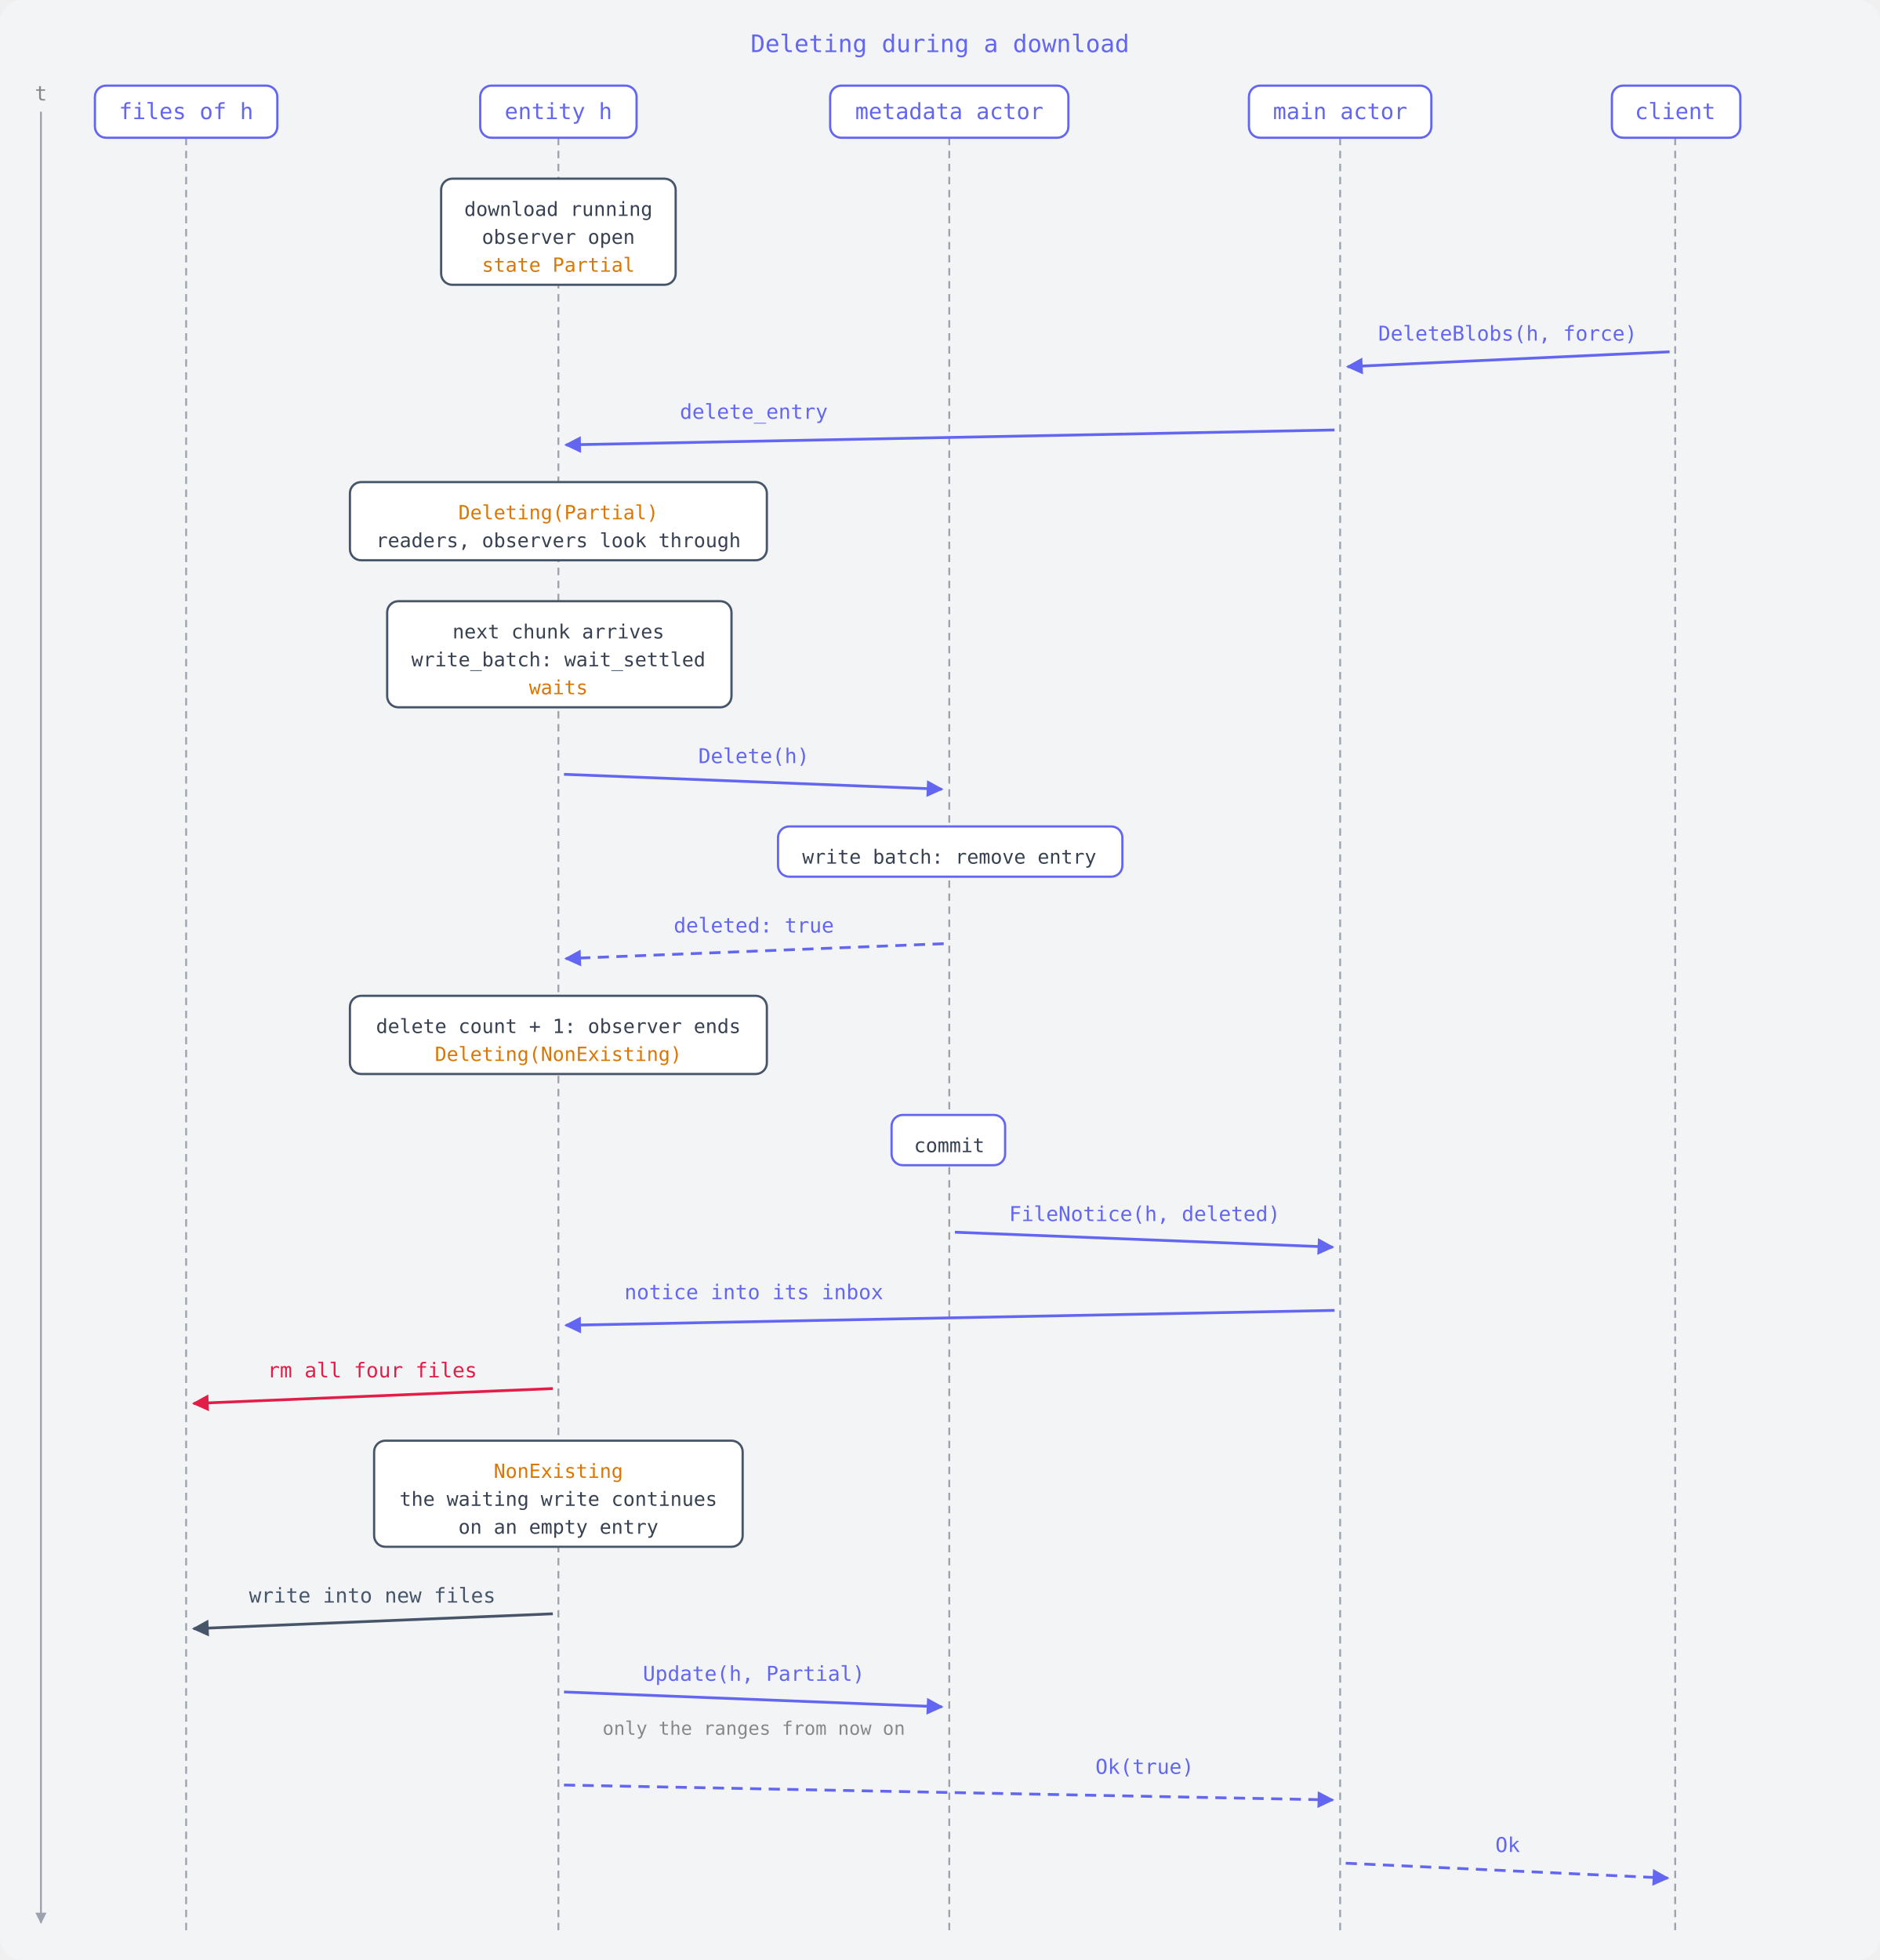
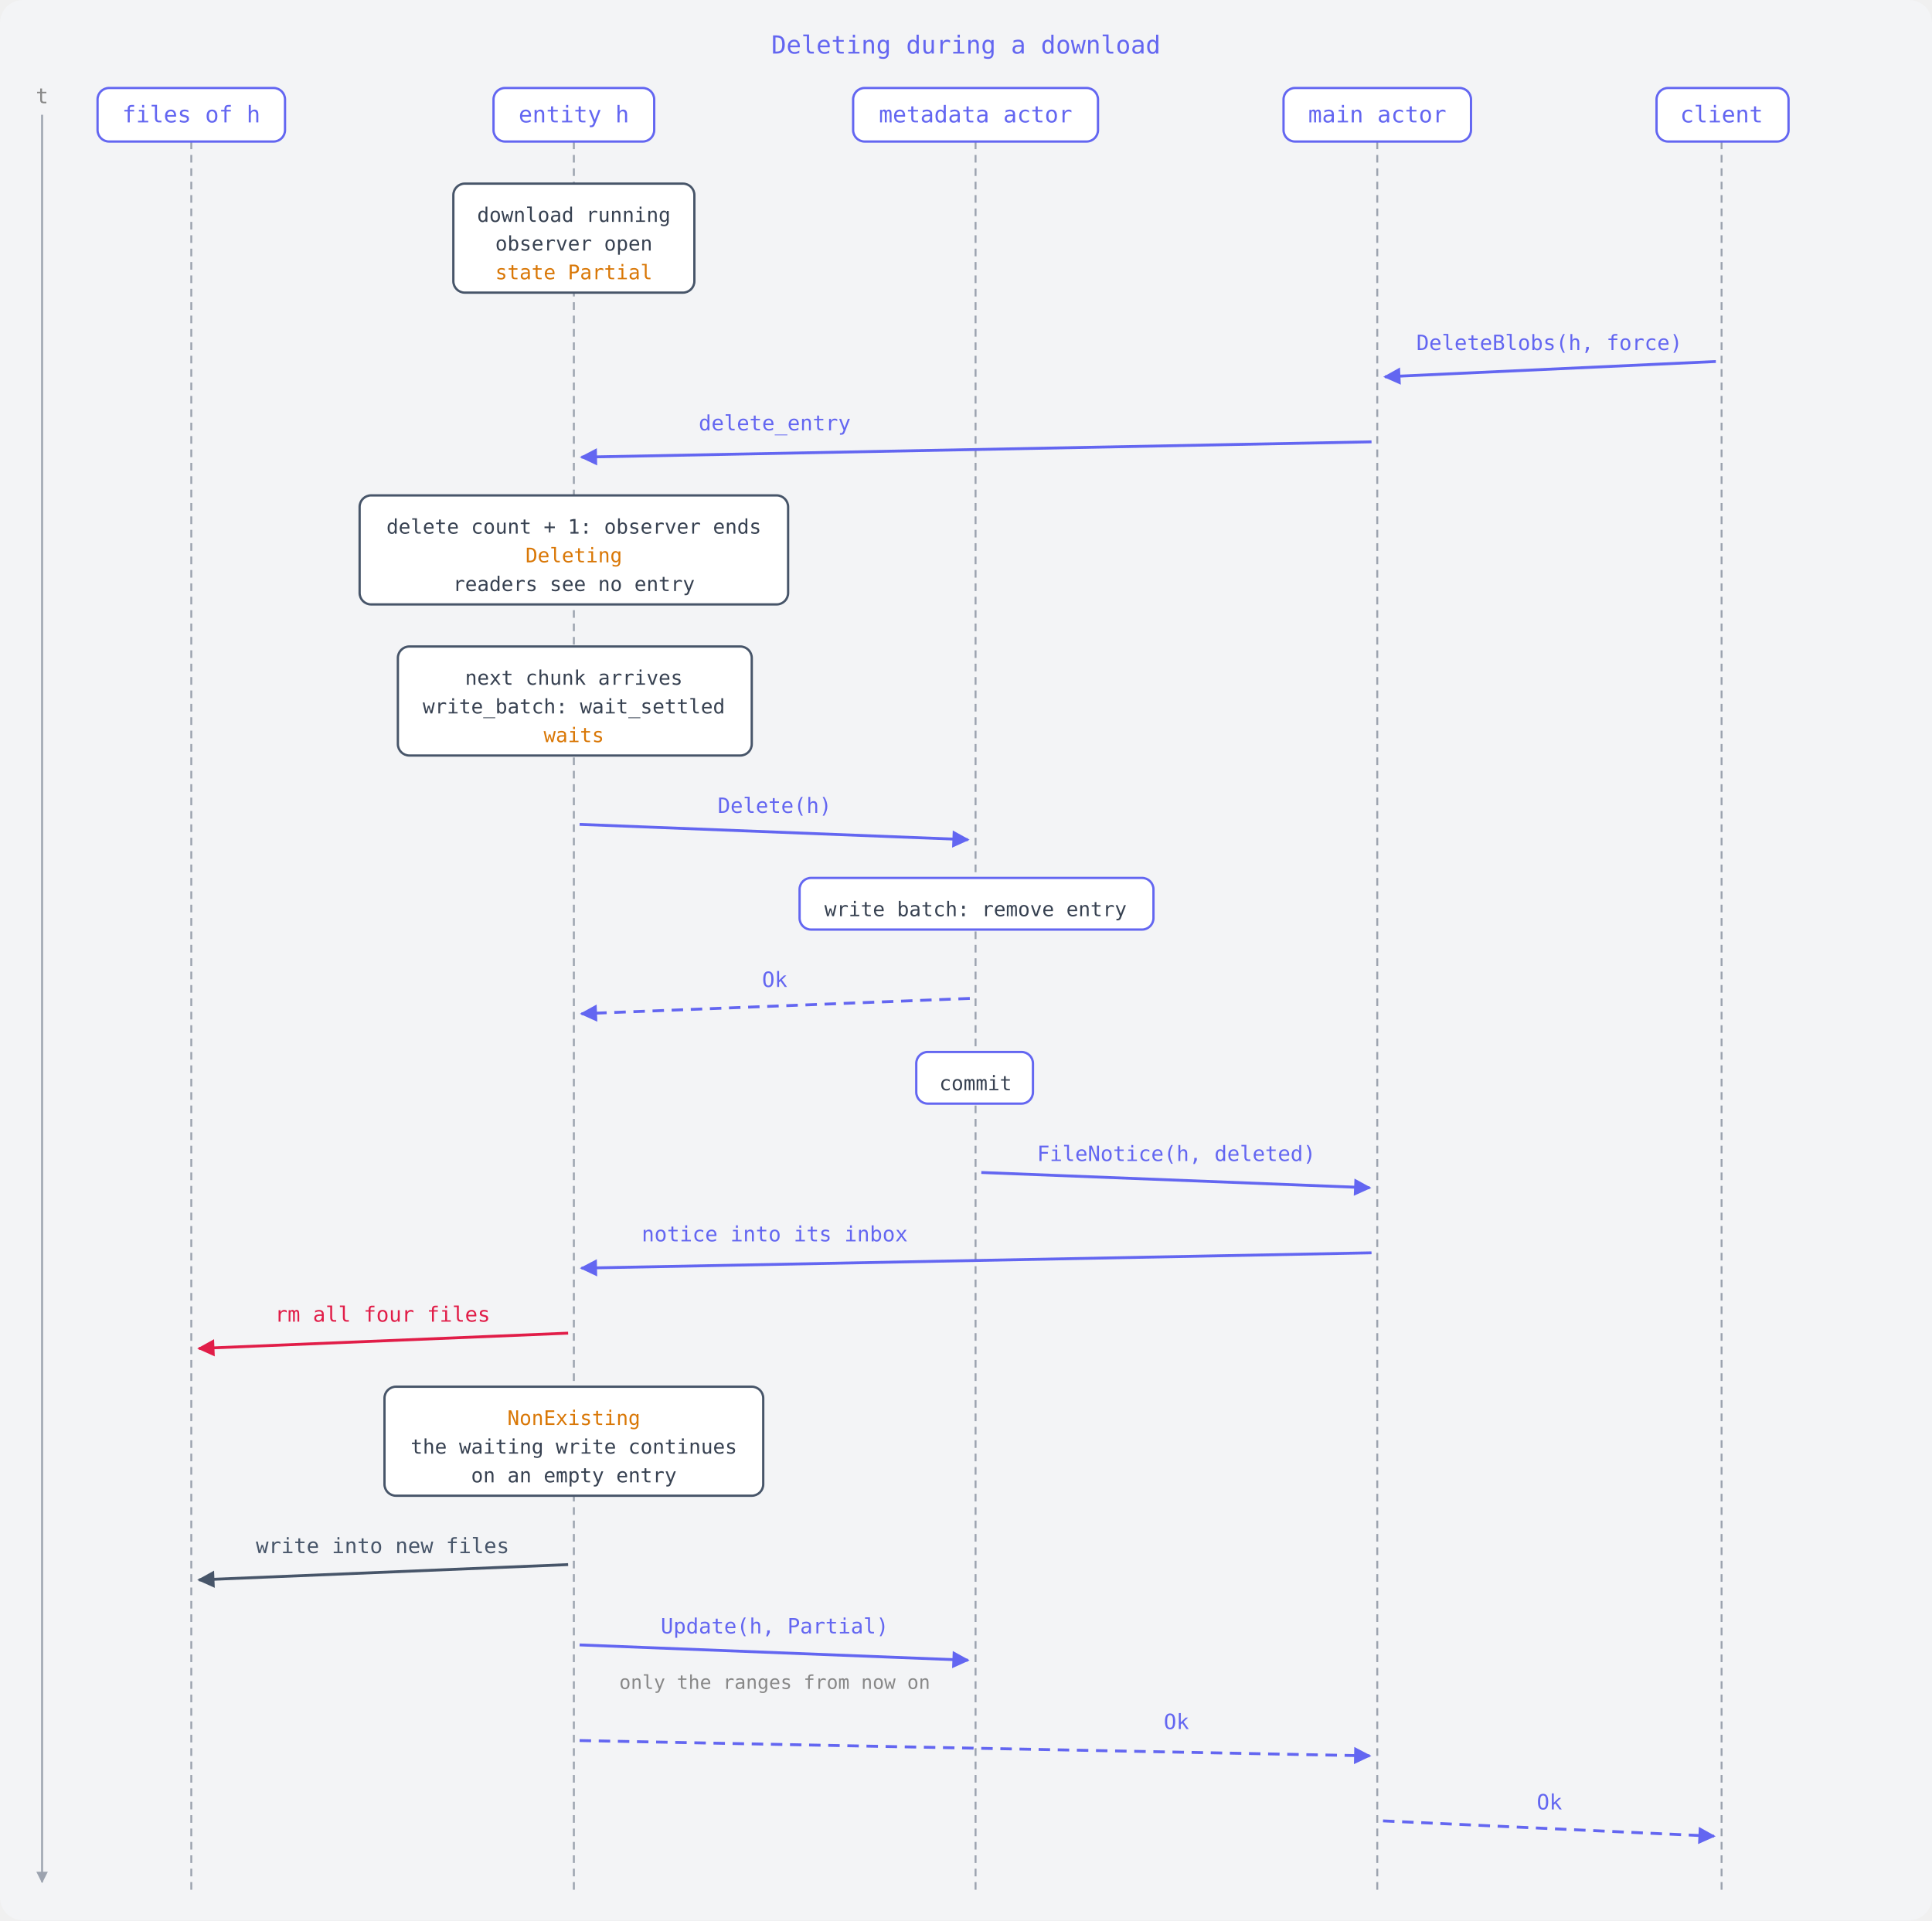
- <svg xmlns="http://www.w3.org/2000/svg" viewBox="0 0 1010 1053" width="1010" height="1053" style="max-width: 100%; height: auto" role="img" aria-label="Deleting during a download">
+ <svg xmlns="http://www.w3.org/2000/svg" viewBox="0 0 1010 1004" width="1010" height="1004" style="max-width: 100%; height: auto" role="img" aria-label="Deleting during a download">
  <defs>
    <marker id="fs-delete-live-msg" viewBox="0 0 10 10" refX="9" refY="5" markerWidth="6" markerHeight="6" orient="auto-start-reverse">
      <path d="M0,0 L10,5 L0,10 z" fill="#6366f1" />
    </marker>
    <marker id="fs-delete-live-reply" viewBox="0 0 10 10" refX="9" refY="5" markerWidth="6" markerHeight="6" orient="auto-start-reverse">
      <path d="M0,0 L10,5 L0,10 z" fill="#6366f1" />
    </marker>
    <marker id="fs-delete-live-file" viewBox="0 0 10 10" refX="9" refY="5" markerWidth="6" markerHeight="6" orient="auto-start-reverse">
      <path d="M0,0 L10,5 L0,10 z" fill="#475569" />
    </marker>
    <marker id="fs-delete-live-rm" viewBox="0 0 10 10" refX="9" refY="5" markerWidth="6" markerHeight="6" orient="auto-start-reverse">
      <path d="M0,0 L10,5 L0,10 z" fill="#e11d48" />
    </marker>
  </defs>
-   <rect x="0" y="0" width="1010" height="1053" rx="12" fill="#f3f4f6" />
+   <rect x="0" y="0" width="1010" height="1004" rx="12" fill="#f3f4f6" />
  <text x="505" y="28" text-anchor="middle" font-family="'Space Mono', monospace" font-size="13" fill="#6366f1">Deleting during a download</text>
-   <line x1="22" y1="60" x2="22" y2="1033" stroke="#9ca3af" stroke-width="1" marker-end="url(#fs-delete-live-axis)" />
+   <line x1="22" y1="60" x2="22" y2="984" stroke="#9ca3af" stroke-width="1" marker-end="url(#fs-delete-live-axis)" />
  <defs>
    <marker id="fs-delete-live-axis" viewBox="0 0 10 10" refX="9" refY="5" markerWidth="6" markerHeight="6" orient="auto">
      <path d="M0,0 L10,5 L0,10 z" fill="#9ca3af" />
    </marker>
  </defs>
  <text x="22" y="54" text-anchor="middle" font-family="'Space Mono', monospace" font-size="11" fill="#888">t</text>
-   <line x1="100" y1="74" x2="100" y2="1037" stroke="#9ca3af" stroke-width="1" stroke-dasharray="4 3" />
+   <line x1="100" y1="74" x2="100" y2="988" stroke="#9ca3af" stroke-width="1" stroke-dasharray="4 3" />
  <rect x="51" y="46" width="98" height="28" rx="6" fill="#fff" stroke="#6366f1" stroke-width="1.2" />
  <text x="100" y="64" text-anchor="middle" font-family="'Space Mono', monospace" font-size="12" fill="#6366f1">files of h</text>
-   <line x1="300" y1="74" x2="300" y2="1037" stroke="#9ca3af" stroke-width="1" stroke-dasharray="4 3" />
+   <line x1="300" y1="74" x2="300" y2="988" stroke="#9ca3af" stroke-width="1" stroke-dasharray="4 3" />
  <rect x="258" y="46" width="84" height="28" rx="6" fill="#fff" stroke="#6366f1" stroke-width="1.2" />
  <text x="300" y="64" text-anchor="middle" font-family="'Space Mono', monospace" font-size="12" fill="#6366f1">entity h</text>
-   <line x1="510" y1="74" x2="510" y2="1037" stroke="#9ca3af" stroke-width="1" stroke-dasharray="4 3" />
+   <line x1="510" y1="74" x2="510" y2="988" stroke="#9ca3af" stroke-width="1" stroke-dasharray="4 3" />
  <rect x="446" y="46" width="128" height="28" rx="6" fill="#fff" stroke="#6366f1" stroke-width="1.2" />
  <text x="510" y="64" text-anchor="middle" font-family="'Space Mono', monospace" font-size="12" fill="#6366f1">metadata actor</text>
-   <line x1="720" y1="74" x2="720" y2="1037" stroke="#9ca3af" stroke-width="1" stroke-dasharray="4 3" />
+   <line x1="720" y1="74" x2="720" y2="988" stroke="#9ca3af" stroke-width="1" stroke-dasharray="4 3" />
  <rect x="671" y="46" width="98" height="28" rx="6" fill="#fff" stroke="#6366f1" stroke-width="1.2" />
  <text x="720" y="64" text-anchor="middle" font-family="'Space Mono', monospace" font-size="12" fill="#6366f1">main actor</text>
-   <line x1="900" y1="74" x2="900" y2="1037" stroke="#9ca3af" stroke-width="1" stroke-dasharray="4 3" />
+   <line x1="900" y1="74" x2="900" y2="988" stroke="#9ca3af" stroke-width="1" stroke-dasharray="4 3" />
  <rect x="866" y="46" width="69" height="28" rx="6" fill="#fff" stroke="#6366f1" stroke-width="1.2" />
  <text x="900" y="64" text-anchor="middle" font-family="'Space Mono', monospace" font-size="12" fill="#6366f1">client</text>
  <rect x="237" y="96" width="126" height="57" rx="6" fill="#fff" stroke="#475569" stroke-width="1.2" />
  <text x="300" y="116" text-anchor="middle" font-family="'Space Mono', monospace" font-size="10.5" fill="#374151">download running</text>
  <text x="300" y="131" text-anchor="middle" font-family="'Space Mono', monospace" font-size="10.5" fill="#374151">observer open</text>
  <text x="300" y="146" text-anchor="middle" font-family="'Space Mono', monospace" font-size="10.5" fill="#d97706">state Partial</text>
  <line x1="897" y1="189" x2="724" y2="197" stroke="#6366f1" stroke-width="1.5" marker-end="url(#fs-delete-live-msg)" />
  <text x="810" y="183" text-anchor="middle" font-family="'Space Mono', monospace" font-size="11" fill="#6366f1">DeleteBlobs(h, force)</text>
  <line x1="717" y1="231" x2="304" y2="239" stroke="#6366f1" stroke-width="1.5" marker-end="url(#fs-delete-live-msg)" />
  <text x="405" y="225" text-anchor="middle" font-family="'Space Mono', monospace" font-size="11" fill="#6366f1">delete_entry</text>
-   <rect x="188" y="259" width="224" height="42" rx="6" fill="#fff" stroke="#475569" stroke-width="1.2" />
-   <text x="300" y="279" text-anchor="middle" font-family="'Space Mono', monospace" font-size="10.5" fill="#d97706">Deleting(Partial)</text>
-   <text x="300" y="294" text-anchor="middle" font-family="'Space Mono', monospace" font-size="10.5" fill="#374151">readers, observers look through</text>
-   <rect x="208" y="323" width="185" height="57" rx="6" fill="#fff" stroke="#475569" stroke-width="1.2" />
-   <text x="300" y="343" text-anchor="middle" font-family="'Space Mono', monospace" font-size="10.5" fill="#374151">next chunk arrives</text>
-   <text x="300" y="358" text-anchor="middle" font-family="'Space Mono', monospace" font-size="10.5" fill="#374151">write_batch: wait_settled</text>
-   <text x="300" y="373" text-anchor="middle" font-family="'Space Mono', monospace" font-size="10.5" fill="#d97706">waits</text>
-   <line x1="303" y1="416" x2="506" y2="424" stroke="#6366f1" stroke-width="1.5" marker-end="url(#fs-delete-live-msg)" />
-   <text x="405" y="410" text-anchor="middle" font-family="'Space Mono', monospace" font-size="11" fill="#6366f1">Delete(h)</text>
-   <rect x="418" y="444" width="185" height="27" rx="6" fill="#fff" stroke="#6366f1" stroke-width="1.2" />
-   <text x="510" y="464" text-anchor="middle" font-family="'Space Mono', monospace" font-size="10.5" fill="#374151">write batch: remove entry</text>
-   <line x1="507" y1="507" x2="304" y2="515" stroke="#6366f1" stroke-width="1.5" stroke-dasharray="6 4" marker-end="url(#fs-delete-live-reply)" />
-   <text x="405" y="501" text-anchor="middle" font-family="'Space Mono', monospace" font-size="11" fill="#6366f1">deleted: true</text>
-   <rect x="188" y="535" width="224" height="42" rx="6" fill="#fff" stroke="#475569" stroke-width="1.2" />
-   <text x="300" y="555" text-anchor="middle" font-family="'Space Mono', monospace" font-size="10.5" fill="#374151">delete count + 1: observer ends</text>
-   <text x="300" y="570" text-anchor="middle" font-family="'Space Mono', monospace" font-size="10.5" fill="#d97706">Deleting(NonExisting)</text>
-   <rect x="479" y="599" width="61" height="27" rx="6" fill="#fff" stroke="#6366f1" stroke-width="1.2" />
-   <text x="510" y="619" text-anchor="middle" font-family="'Space Mono', monospace" font-size="10.5" fill="#374151">commit</text>
-   <line x1="513" y1="662" x2="716" y2="670" stroke="#6366f1" stroke-width="1.5" marker-end="url(#fs-delete-live-msg)" />
-   <text x="615" y="656" text-anchor="middle" font-family="'Space Mono', monospace" font-size="11" fill="#6366f1">FileNotice(h, deleted)</text>
-   <line x1="717" y1="704" x2="304" y2="712" stroke="#6366f1" stroke-width="1.5" marker-end="url(#fs-delete-live-msg)" />
-   <text x="405" y="698" text-anchor="middle" font-family="'Space Mono', monospace" font-size="11" fill="#6366f1">notice into its inbox</text>
-   <line x1="297" y1="746" x2="104" y2="754" stroke="#e11d48" stroke-width="1.5" marker-end="url(#fs-delete-live-rm)" />
-   <text x="200" y="740" text-anchor="middle" font-family="'Space Mono', monospace" font-size="11" fill="#e11d48">rm all four files</text>
-   <rect x="201" y="774" width="198" height="57" rx="6" fill="#fff" stroke="#475569" stroke-width="1.2" />
-   <text x="300" y="794" text-anchor="middle" font-family="'Space Mono', monospace" font-size="10.5" fill="#d97706">NonExisting</text>
-   <text x="300" y="809" text-anchor="middle" font-family="'Space Mono', monospace" font-size="10.5" fill="#374151">the waiting write continues</text>
-   <text x="300" y="824" text-anchor="middle" font-family="'Space Mono', monospace" font-size="10.5" fill="#374151">on an empty entry</text>
-   <line x1="297" y1="867" x2="104" y2="875" stroke="#475569" stroke-width="1.5" marker-end="url(#fs-delete-live-file)" />
-   <text x="200" y="861" text-anchor="middle" font-family="'Space Mono', monospace" font-size="11" fill="#475569">write into new files</text>
-   <line x1="303" y1="909" x2="506" y2="917" stroke="#6366f1" stroke-width="1.5" marker-end="url(#fs-delete-live-msg)" />
-   <text x="405" y="903" text-anchor="middle" font-family="'Space Mono', monospace" font-size="11" fill="#6366f1">Update(h, Partial)</text>
-   <text x="405" y="932" text-anchor="middle" font-family="'Space Mono', monospace" font-size="10" fill="#888">only the ranges from now on</text>
-   <line x1="303" y1="959" x2="716" y2="967" stroke="#6366f1" stroke-width="1.5" stroke-dasharray="6 4" marker-end="url(#fs-delete-live-reply)" />
-   <text x="615" y="953" text-anchor="middle" font-family="'Space Mono', monospace" font-size="11" fill="#6366f1">Ok(true)</text>
-   <line x1="723" y1="1001" x2="896" y2="1009" stroke="#6366f1" stroke-width="1.5" stroke-dasharray="6 4" marker-end="url(#fs-delete-live-reply)" />
-   <text x="810" y="995" text-anchor="middle" font-family="'Space Mono', monospace" font-size="11" fill="#6366f1">Ok</text>
+   <rect x="188" y="259" width="224" height="57" rx="6" fill="#fff" stroke="#475569" stroke-width="1.2" />
+   <text x="300" y="279" text-anchor="middle" font-family="'Space Mono', monospace" font-size="10.5" fill="#374151">delete count + 1: observer ends</text>
+   <text x="300" y="294" text-anchor="middle" font-family="'Space Mono', monospace" font-size="10.5" fill="#d97706">Deleting</text>
+   <text x="300" y="309" text-anchor="middle" font-family="'Space Mono', monospace" font-size="10.5" fill="#374151">readers see no entry</text>
+   <rect x="208" y="338" width="185" height="57" rx="6" fill="#fff" stroke="#475569" stroke-width="1.2" />
+   <text x="300" y="358" text-anchor="middle" font-family="'Space Mono', monospace" font-size="10.5" fill="#374151">next chunk arrives</text>
+   <text x="300" y="373" text-anchor="middle" font-family="'Space Mono', monospace" font-size="10.5" fill="#374151">write_batch: wait_settled</text>
+   <text x="300" y="388" text-anchor="middle" font-family="'Space Mono', monospace" font-size="10.5" fill="#d97706">waits</text>
+   <line x1="303" y1="431" x2="506" y2="439" stroke="#6366f1" stroke-width="1.5" marker-end="url(#fs-delete-live-msg)" />
+   <text x="405" y="425" text-anchor="middle" font-family="'Space Mono', monospace" font-size="11" fill="#6366f1">Delete(h)</text>
+   <rect x="418" y="459" width="185" height="27" rx="6" fill="#fff" stroke="#6366f1" stroke-width="1.2" />
+   <text x="510" y="479" text-anchor="middle" font-family="'Space Mono', monospace" font-size="10.5" fill="#374151">write batch: remove entry</text>
+   <line x1="507" y1="522" x2="304" y2="530" stroke="#6366f1" stroke-width="1.5" stroke-dasharray="6 4" marker-end="url(#fs-delete-live-reply)" />
+   <text x="405" y="516" text-anchor="middle" font-family="'Space Mono', monospace" font-size="11" fill="#6366f1">Ok</text>
+   <rect x="479" y="550" width="61" height="27" rx="6" fill="#fff" stroke="#6366f1" stroke-width="1.2" />
+   <text x="510" y="570" text-anchor="middle" font-family="'Space Mono', monospace" font-size="10.5" fill="#374151">commit</text>
+   <line x1="513" y1="613" x2="716" y2="621" stroke="#6366f1" stroke-width="1.5" marker-end="url(#fs-delete-live-msg)" />
+   <text x="615" y="607" text-anchor="middle" font-family="'Space Mono', monospace" font-size="11" fill="#6366f1">FileNotice(h, deleted)</text>
+   <line x1="717" y1="655" x2="304" y2="663" stroke="#6366f1" stroke-width="1.5" marker-end="url(#fs-delete-live-msg)" />
+   <text x="405" y="649" text-anchor="middle" font-family="'Space Mono', monospace" font-size="11" fill="#6366f1">notice into its inbox</text>
+   <line x1="297" y1="697" x2="104" y2="705" stroke="#e11d48" stroke-width="1.5" marker-end="url(#fs-delete-live-rm)" />
+   <text x="200" y="691" text-anchor="middle" font-family="'Space Mono', monospace" font-size="11" fill="#e11d48">rm all four files</text>
+   <rect x="201" y="725" width="198" height="57" rx="6" fill="#fff" stroke="#475569" stroke-width="1.2" />
+   <text x="300" y="745" text-anchor="middle" font-family="'Space Mono', monospace" font-size="10.5" fill="#d97706">NonExisting</text>
+   <text x="300" y="760" text-anchor="middle" font-family="'Space Mono', monospace" font-size="10.5" fill="#374151">the waiting write continues</text>
+   <text x="300" y="775" text-anchor="middle" font-family="'Space Mono', monospace" font-size="10.5" fill="#374151">on an empty entry</text>
+   <line x1="297" y1="818" x2="104" y2="826" stroke="#475569" stroke-width="1.5" marker-end="url(#fs-delete-live-file)" />
+   <text x="200" y="812" text-anchor="middle" font-family="'Space Mono', monospace" font-size="11" fill="#475569">write into new files</text>
+   <line x1="303" y1="860" x2="506" y2="868" stroke="#6366f1" stroke-width="1.5" marker-end="url(#fs-delete-live-msg)" />
+   <text x="405" y="854" text-anchor="middle" font-family="'Space Mono', monospace" font-size="11" fill="#6366f1">Update(h, Partial)</text>
+   <text x="405" y="883" text-anchor="middle" font-family="'Space Mono', monospace" font-size="10" fill="#888">only the ranges from now on</text>
+   <line x1="303" y1="910" x2="716" y2="918" stroke="#6366f1" stroke-width="1.5" stroke-dasharray="6 4" marker-end="url(#fs-delete-live-reply)" />
+   <text x="615" y="904" text-anchor="middle" font-family="'Space Mono', monospace" font-size="11" fill="#6366f1">Ok</text>
+   <line x1="723" y1="952" x2="896" y2="960" stroke="#6366f1" stroke-width="1.5" stroke-dasharray="6 4" marker-end="url(#fs-delete-live-reply)" />
+   <text x="810" y="946" text-anchor="middle" font-family="'Space Mono', monospace" font-size="11" fill="#6366f1">Ok</text>
</svg>
